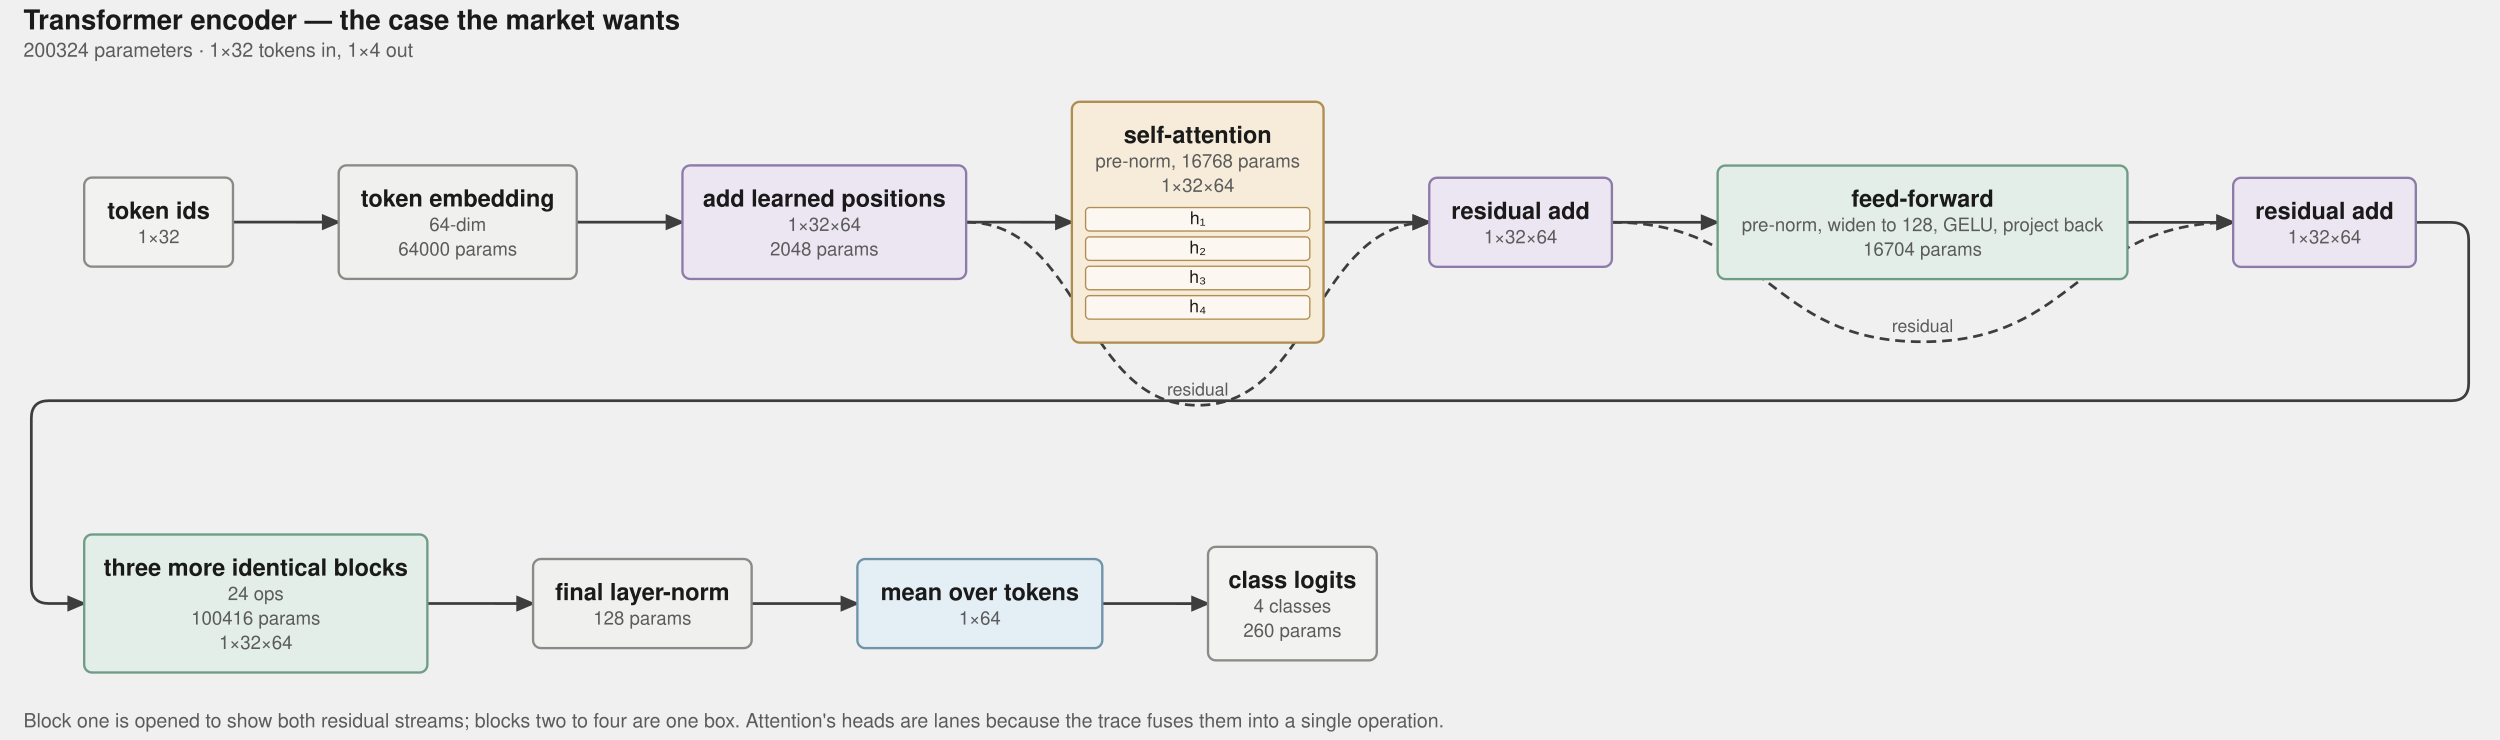
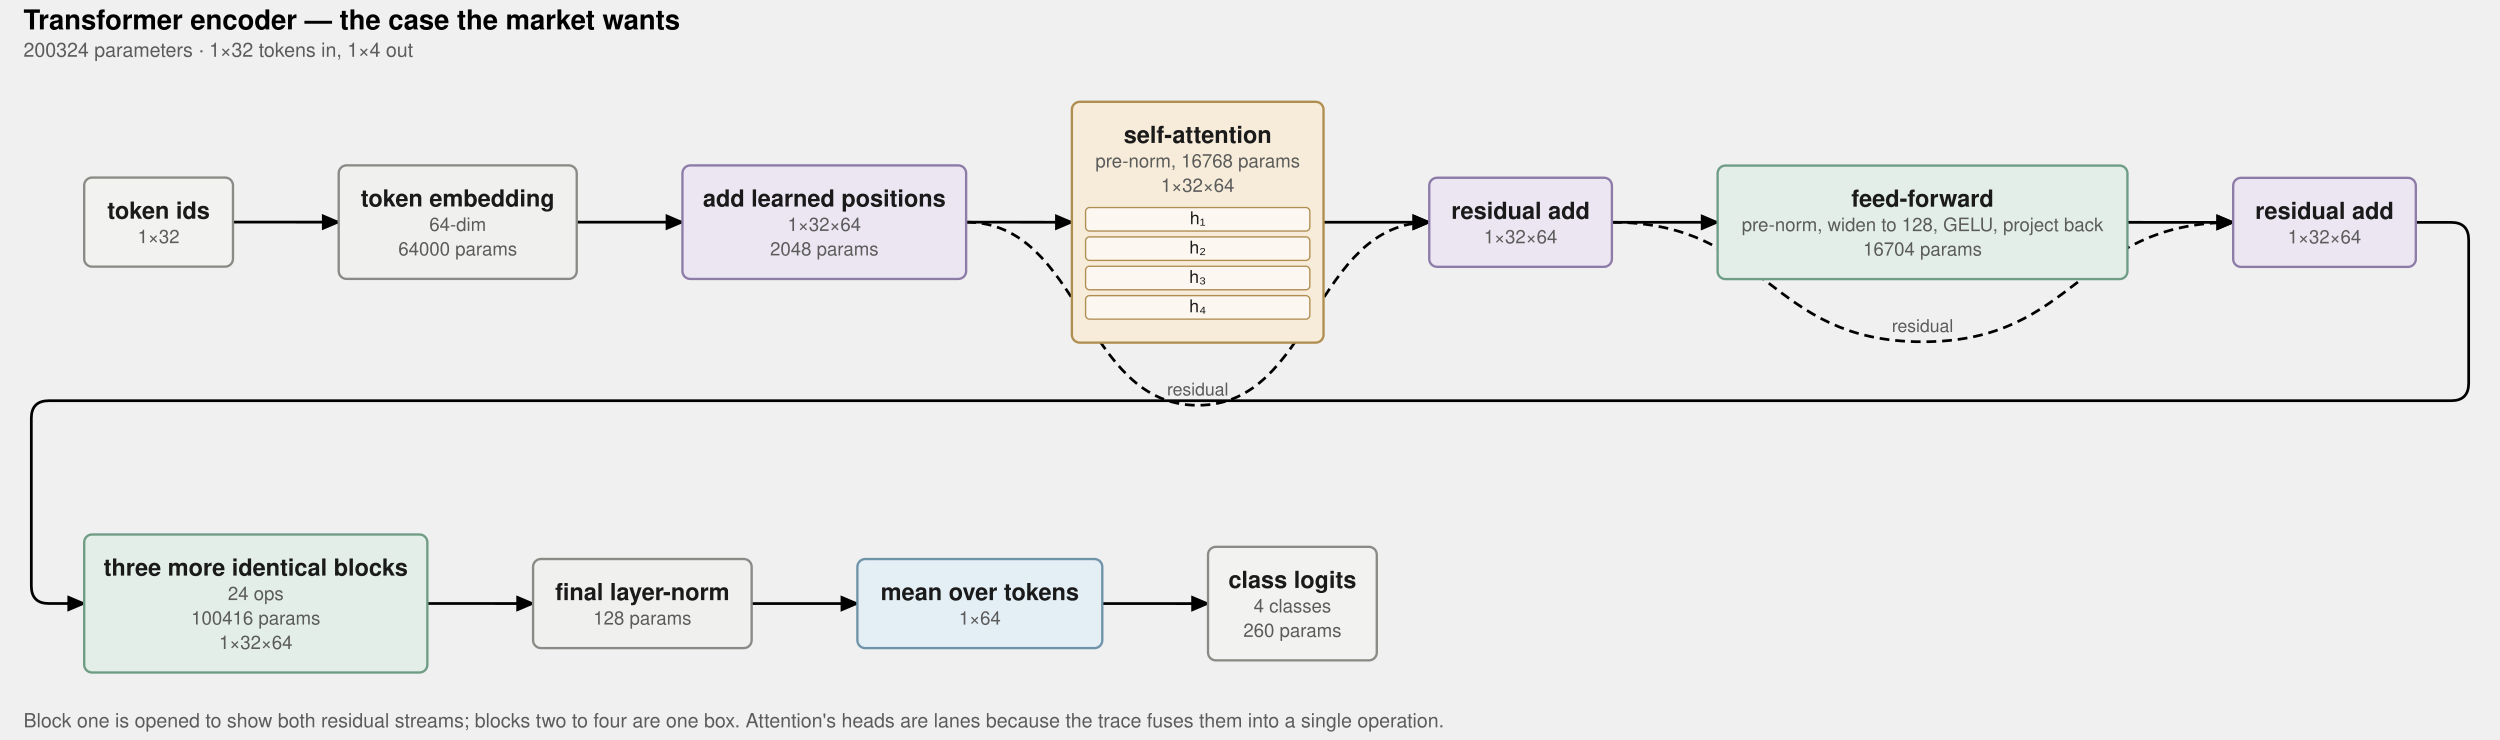
<svg xmlns="http://www.w3.org/2000/svg" class="draughtsman" role="img" aria-label="Transformer encoder — the case the market wants" viewBox="0 0 1276.92 377.5" width="1276.92" height="377.5">
  <defs>
    <marker id="ds-arrow" viewBox="0 0 8 8" refX="7" refY="4" markerWidth="7" markerHeight="7" orient="auto-start-reverse">
-       <path d="M0 0.6 L8 4 L0 7.4 Z" style="fill:#3d3d3d" />
+       <path d="M0 0.6 L8 4 L0 7.4 Z" style="fill:currentColor" />
    </marker>
  </defs>
-   <text class="ds-title" x="12" y="15" style="font-family:Helvetica Neue, Helvetica, Arial, sans-serif;font-size:14px;font-weight:600;fill:#1a1a1a">Transformer encoder — the case the market wants</text>
-   <text class="ds-subtitle" x="12" y="29" style="font-family:Helvetica Neue, Helvetica, Arial, sans-serif;font-size:10px;fill:#5b5b5b">200324 parameters · 1×32 tokens in, 1×4 out</text>
+   <text class="ds-title" x="12" y="15" style="font-family:Helvetica Neue, Helvetica, Arial, sans-serif;font-size:14px;font-weight:600;fill:currentColor">Transformer encoder — the case the market wants</text>
+   <text class="ds-subtitle" x="12" y="29" style="font-family:Helvetica Neue, Helvetica, Arial, sans-serif;font-size:10px;fill:currentColor;opacity:0.62">200324 parameters · 1×32 tokens in, 1×4 out</text>
  <g class="ds-body" transform="translate(0 36)">
-     <path class="ds-edge ds-edge-solid" data-from="tokens" data-to="embed" d="M119 77.45 C146 77.45 146 77.46 173 77.46" style="fill:none;stroke:#3d3d3d;stroke-width:1.4" marker-end="url(#ds-arrow)" />
-     <path class="ds-edge ds-edge-solid" data-from="embed" data-to="pos" d="M294.57 77.46 C321.57 77.46 321.57 77.48 348.57 77.48" style="fill:none;stroke:#3d3d3d;stroke-width:1.4" marker-end="url(#ds-arrow)" />
-     <path class="ds-edge ds-edge-dashed" data-from="pos" data-to="join1" d="M493.48 77.48 C552.61 77.48 552.61 171 611.75 171 C670.88 171 670.88 77.53 730.02 77.53" style="fill:none;stroke:#3d3d3d;stroke-width:1.4;stroke-dasharray:5 3" marker-end="url(#ds-arrow)" />
-     <text class="ds-edge-label" x="611.75" y="166" text-anchor="middle" style="font-family:Helvetica Neue, Helvetica, Arial, sans-serif;font-size:9px;fill:#5b5b5b">residual</text>
-     <path class="ds-edge ds-edge-solid" data-from="pos" data-to="attn" d="M493.48 77.48 C520.48 77.48 520.48 77.5 547.48 77.5" style="fill:none;stroke:#3d3d3d;stroke-width:1.4" marker-end="url(#ds-arrow)" />
-     <path class="ds-edge ds-edge-solid" data-from="attn" data-to="join1" d="M676.02 77.5 C703.02 77.5 703.02 77.53 730.02 77.53" style="fill:none;stroke:#3d3d3d;stroke-width:1.4" marker-end="url(#ds-arrow)" />
-     <path class="ds-edge ds-edge-dashed" data-from="join1" data-to="join2" d="M823.3 77.53 C902.63 77.53 902.63 138.56 981.97 138.56 C1061.3 138.56 1061.3 77.58 1140.63 77.58" style="fill:none;stroke:#3d3d3d;stroke-width:1.4;stroke-dasharray:5 3" marker-end="url(#ds-arrow)" />
-     <text class="ds-edge-label" x="981.97" y="133.56" text-anchor="middle" style="font-family:Helvetica Neue, Helvetica, Arial, sans-serif;font-size:9px;fill:#5b5b5b">residual</text>
-     <path class="ds-edge ds-edge-solid" data-from="join1" data-to="ff" d="M823.3 77.53 C850.3 77.53 850.3 77.56 877.3 77.56" style="fill:none;stroke:#3d3d3d;stroke-width:1.4" marker-end="url(#ds-arrow)" />
-     <path class="ds-edge ds-edge-solid" data-from="ff" data-to="join2" d="M1086.63 77.56 C1113.63 77.56 1113.63 77.58 1140.63 77.58" style="fill:none;stroke:#3d3d3d;stroke-width:1.4" marker-end="url(#ds-arrow)" />
-     <path class="ds-edge ds-edge-solid" data-from="join2" data-to="rest" d="M1233.92 77.58 L1251.92 77.58 Q1260.92 77.58 1260.92 86.58 L1260.92 159.67 Q1260.92 168.67 1251.92 168.67 L25 168.67 Q16 168.67 16 177.67 L16 263.25 Q16 272.25 25 272.25 L43 272.25" style="fill:none;stroke:#3d3d3d;stroke-width:1.4" marker-end="url(#ds-arrow)" />
-     <path class="ds-edge ds-edge-solid" data-from="rest" data-to="norm" d="M218.28 272.25 C245.28 272.25 245.28 272.27 272.28 272.27" style="fill:none;stroke:#3d3d3d;stroke-width:1.4" marker-end="url(#ds-arrow)" />
-     <path class="ds-edge ds-edge-solid" data-from="norm" data-to="pool" d="M383.92 272.27 C410.92 272.27 410.92 272.29 437.92 272.29" style="fill:none;stroke:#3d3d3d;stroke-width:1.4" marker-end="url(#ds-arrow)" />
-     <path class="ds-edge ds-edge-solid" data-from="pool" data-to="logits" d="M563.02 272.29 C590.02 272.29 590.02 272.3 617.02 272.3" style="fill:none;stroke:#3d3d3d;stroke-width:1.4" marker-end="url(#ds-arrow)" />
+     <path class="ds-edge ds-edge-solid" data-from="tokens" data-to="embed" d="M119 77.45 C146 77.45 146 77.46 173 77.46" style="fill:none;stroke:currentColor;stroke-width:1.4" marker-end="url(#ds-arrow)" />
+     <path class="ds-edge ds-edge-solid" data-from="embed" data-to="pos" d="M294.57 77.46 C321.57 77.46 321.57 77.48 348.57 77.48" style="fill:none;stroke:currentColor;stroke-width:1.4" marker-end="url(#ds-arrow)" />
+     <path class="ds-edge ds-edge-dashed" data-from="pos" data-to="join1" d="M493.48 77.48 C552.61 77.48 552.61 171 611.75 171 C670.88 171 670.88 77.53 730.02 77.53" style="fill:none;stroke:currentColor;stroke-width:1.4;stroke-dasharray:5 3" marker-end="url(#ds-arrow)" />
+     <text class="ds-edge-label" x="611.75" y="166" text-anchor="middle" style="font-family:Helvetica Neue, Helvetica, Arial, sans-serif;font-size:9px;fill:currentColor;opacity:0.62">residual</text>
+     <path class="ds-edge ds-edge-solid" data-from="pos" data-to="attn" d="M493.48 77.48 C520.48 77.48 520.48 77.5 547.48 77.5" style="fill:none;stroke:currentColor;stroke-width:1.4" marker-end="url(#ds-arrow)" />
+     <path class="ds-edge ds-edge-solid" data-from="attn" data-to="join1" d="M676.02 77.5 C703.02 77.5 703.02 77.53 730.02 77.53" style="fill:none;stroke:currentColor;stroke-width:1.4" marker-end="url(#ds-arrow)" />
+     <path class="ds-edge ds-edge-dashed" data-from="join1" data-to="join2" d="M823.3 77.53 C902.63 77.53 902.63 138.56 981.97 138.56 C1061.3 138.56 1061.3 77.58 1140.63 77.58" style="fill:none;stroke:currentColor;stroke-width:1.4;stroke-dasharray:5 3" marker-end="url(#ds-arrow)" />
+     <text class="ds-edge-label" x="981.97" y="133.56" text-anchor="middle" style="font-family:Helvetica Neue, Helvetica, Arial, sans-serif;font-size:9px;fill:currentColor;opacity:0.62">residual</text>
+     <path class="ds-edge ds-edge-solid" data-from="join1" data-to="ff" d="M823.3 77.53 C850.3 77.53 850.3 77.56 877.3 77.56" style="fill:none;stroke:currentColor;stroke-width:1.4" marker-end="url(#ds-arrow)" />
+     <path class="ds-edge ds-edge-solid" data-from="ff" data-to="join2" d="M1086.63 77.56 C1113.63 77.56 1113.63 77.58 1140.63 77.58" style="fill:none;stroke:currentColor;stroke-width:1.4" marker-end="url(#ds-arrow)" />
+     <path class="ds-edge ds-edge-solid" data-from="join2" data-to="rest" d="M1233.92 77.58 L1251.92 77.58 Q1260.92 77.58 1260.92 86.58 L1260.92 159.67 Q1260.92 168.67 1251.92 168.67 L25 168.67 Q16 168.67 16 177.67 L16 263.25 Q16 272.25 25 272.25 L43 272.25" style="fill:none;stroke:currentColor;stroke-width:1.4" marker-end="url(#ds-arrow)" />
+     <path class="ds-edge ds-edge-solid" data-from="rest" data-to="norm" d="M218.28 272.25 C245.28 272.25 245.28 272.27 272.28 272.27" style="fill:none;stroke:currentColor;stroke-width:1.4" marker-end="url(#ds-arrow)" />
+     <path class="ds-edge ds-edge-solid" data-from="norm" data-to="pool" d="M383.92 272.27 C410.92 272.27 410.92 272.29 437.92 272.29" style="fill:none;stroke:currentColor;stroke-width:1.4" marker-end="url(#ds-arrow)" />
+     <path class="ds-edge ds-edge-solid" data-from="pool" data-to="logits" d="M563.02 272.29 C590.02 272.29 590.02 272.3 617.02 272.3" style="fill:none;stroke:currentColor;stroke-width:1.4" marker-end="url(#ds-arrow)" />
    <g class="ds-stage ds-kind-input" data-stage="tokens">
      <rect x="43" y="54.7" width="76" height="45.5" rx="4" style="fill:#f2f2f0;stroke:#8a8a86;stroke-width:1.2" />
      <text x="81" y="75.7" text-anchor="middle" style="font-family:Helvetica Neue, Helvetica, Arial, sans-serif;font-size:12.0px;font-weight:600;fill:#1a1a1a">token ids</text>
      <text x="81" y="88.2" text-anchor="middle" style="font-family:Helvetica Neue, Helvetica, Arial, sans-serif;font-size:9.5px;fill:#5b5b5b">1×32</text>
    </g>
    <g class="ds-stage ds-kind-op" data-stage="embed">
      <rect x="173" y="48.46" width="121.58" height="58" rx="4" style="fill:#f0f0ef;stroke:#8a8a86;stroke-width:1.2" />
      <text x="233.79" y="69.46" text-anchor="middle" style="font-family:Helvetica Neue, Helvetica, Arial, sans-serif;font-size:12.0px;font-weight:600;fill:#1a1a1a">token embedding</text>
      <text x="233.79" y="81.96" text-anchor="middle" style="font-family:Helvetica Neue, Helvetica, Arial, sans-serif;font-size:9.5px;fill:#5b5b5b">64-dim</text>
      <text x="233.79" y="94.46" text-anchor="middle" style="font-family:Helvetica Neue, Helvetica, Arial, sans-serif;font-size:9.5px;fill:#5b5b5b">64000 params</text>
    </g>
    <g class="ds-stage ds-kind-concat" data-stage="pos">
      <rect x="348.57" y="48.48" width="144.9" height="58" rx="4" style="fill:#ece6f2;stroke:#8d7ba8;stroke-width:1.2" />
      <text x="421.03" y="69.48" text-anchor="middle" style="font-family:Helvetica Neue, Helvetica, Arial, sans-serif;font-size:12.0px;font-weight:600;fill:#1a1a1a">add learned positions</text>
      <text x="421.03" y="81.98" text-anchor="middle" style="font-family:Helvetica Neue, Helvetica, Arial, sans-serif;font-size:9.5px;fill:#5b5b5b">1×32×64</text>
      <text x="421.03" y="94.48" text-anchor="middle" style="font-family:Helvetica Neue, Helvetica, Arial, sans-serif;font-size:9.5px;fill:#5b5b5b">2048 params</text>
    </g>
    <g class="ds-stage ds-kind-kernel" data-stage="attn">
      <rect x="547.48" y="16" width="128.54" height="123" rx="4" style="fill:#f6ecd9;stroke:#b08e52;stroke-width:1.2" />
      <text x="611.75" y="37" text-anchor="middle" style="font-family:Helvetica Neue, Helvetica, Arial, sans-serif;font-size:12.0px;font-weight:600;fill:#1a1a1a">self-attention</text>
      <text x="611.75" y="49.5" text-anchor="middle" style="font-family:Helvetica Neue, Helvetica, Arial, sans-serif;font-size:9.5px;fill:#5b5b5b">pre-norm, 16768 params</text>
      <text x="611.75" y="62" text-anchor="middle" style="font-family:Helvetica Neue, Helvetica, Arial, sans-serif;font-size:9.5px;fill:#5b5b5b">1×32×64</text>
      <rect class="ds-lane" x="554.48" y="70" width="114.54" height="12" rx="2" style="fill:#ffffff;fill-opacity:0.62;stroke:#b08e52;stroke-width:0.7" />
      <text x="611.75" y="78.5" text-anchor="middle" style="font-family:Helvetica Neue, Helvetica, Arial, sans-serif;font-size:9.0px;fill:#1a1a1a">h₁</text>
      <rect class="ds-lane" x="554.48" y="85" width="114.54" height="12" rx="2" style="fill:#ffffff;fill-opacity:0.62;stroke:#b08e52;stroke-width:0.7" />
      <text x="611.75" y="93.5" text-anchor="middle" style="font-family:Helvetica Neue, Helvetica, Arial, sans-serif;font-size:9.0px;fill:#1a1a1a">h₂</text>
      <rect class="ds-lane" x="554.48" y="100" width="114.54" height="12" rx="2" style="fill:#ffffff;fill-opacity:0.62;stroke:#b08e52;stroke-width:0.7" />
      <text x="611.75" y="108.5" text-anchor="middle" style="font-family:Helvetica Neue, Helvetica, Arial, sans-serif;font-size:9.0px;fill:#1a1a1a">h₃</text>
      <rect class="ds-lane" x="554.48" y="115" width="114.54" height="12" rx="2" style="fill:#ffffff;fill-opacity:0.62;stroke:#b08e52;stroke-width:0.7" />
      <text x="611.75" y="123.5" text-anchor="middle" style="font-family:Helvetica Neue, Helvetica, Arial, sans-serif;font-size:9.0px;fill:#1a1a1a">h₄</text>
    </g>
    <g class="ds-stage ds-kind-concat" data-stage="join1">
      <rect x="730.02" y="54.78" width="93.29" height="45.5" rx="4" style="fill:#ece6f2;stroke:#8d7ba8;stroke-width:1.2" />
      <text x="776.66" y="75.78" text-anchor="middle" style="font-family:Helvetica Neue, Helvetica, Arial, sans-serif;font-size:12.0px;font-weight:600;fill:#1a1a1a">residual add</text>
      <text x="776.66" y="88.28" text-anchor="middle" style="font-family:Helvetica Neue, Helvetica, Arial, sans-serif;font-size:9.5px;fill:#5b5b5b">1×32×64</text>
    </g>
    <g class="ds-stage ds-kind-stack" data-stage="ff">
      <rect x="877.3" y="48.56" width="209.33" height="58" rx="4" style="fill:#e2eee7;stroke:#6f9c85;stroke-width:1.2" />
      <text x="981.97" y="69.56" text-anchor="middle" style="font-family:Helvetica Neue, Helvetica, Arial, sans-serif;font-size:12.0px;font-weight:600;fill:#1a1a1a">feed-forward</text>
      <text x="981.97" y="82.06" text-anchor="middle" style="font-family:Helvetica Neue, Helvetica, Arial, sans-serif;font-size:9.5px;fill:#5b5b5b">pre-norm, widen to 128, GELU, project back</text>
      <text x="981.97" y="94.56" text-anchor="middle" style="font-family:Helvetica Neue, Helvetica, Arial, sans-serif;font-size:9.5px;fill:#5b5b5b">16704 params</text>
    </g>
    <g class="ds-stage ds-kind-concat" data-stage="join2">
      <rect x="1140.63" y="54.83" width="93.29" height="45.5" rx="4" style="fill:#ece6f2;stroke:#8d7ba8;stroke-width:1.2" />
      <text x="1187.27" y="75.83" text-anchor="middle" style="font-family:Helvetica Neue, Helvetica, Arial, sans-serif;font-size:12.0px;font-weight:600;fill:#1a1a1a">residual add</text>
      <text x="1187.27" y="88.33" text-anchor="middle" style="font-family:Helvetica Neue, Helvetica, Arial, sans-serif;font-size:9.5px;fill:#5b5b5b">1×32×64</text>
    </g>
    <g class="ds-stage ds-kind-stack" data-stage="rest">
      <rect x="43" y="237" width="175.28" height="70.5" rx="4" style="fill:#e2eee7;stroke:#6f9c85;stroke-width:1.2" />
      <text x="130.64" y="258" text-anchor="middle" style="font-family:Helvetica Neue, Helvetica, Arial, sans-serif;font-size:12.0px;font-weight:600;fill:#1a1a1a">three more identical blocks</text>
      <text x="130.64" y="270.5" text-anchor="middle" style="font-family:Helvetica Neue, Helvetica, Arial, sans-serif;font-size:9.5px;fill:#5b5b5b">24 ops</text>
      <text x="130.64" y="283" text-anchor="middle" style="font-family:Helvetica Neue, Helvetica, Arial, sans-serif;font-size:9.5px;fill:#5b5b5b">100416 params</text>
      <text x="130.64" y="295.5" text-anchor="middle" style="font-family:Helvetica Neue, Helvetica, Arial, sans-serif;font-size:9.5px;fill:#5b5b5b">1×32×64</text>
    </g>
    <g class="ds-stage ds-kind-op" data-stage="norm">
      <rect x="272.28" y="249.52" width="111.64" height="45.5" rx="4" style="fill:#f0f0ef;stroke:#8a8a86;stroke-width:1.2" />
      <text x="328.1" y="270.52" text-anchor="middle" style="font-family:Helvetica Neue, Helvetica, Arial, sans-serif;font-size:12.0px;font-weight:600;fill:#1a1a1a">final layer-norm</text>
      <text x="328.1" y="283.02" text-anchor="middle" style="font-family:Helvetica Neue, Helvetica, Arial, sans-serif;font-size:9.5px;fill:#5b5b5b">128 params</text>
    </g>
    <g class="ds-stage ds-kind-reduce" data-stage="pool">
      <rect x="437.92" y="249.54" width="125.1" height="45.5" rx="4" style="fill:#e4eef5;stroke:#6f93a8;stroke-width:1.2" />
      <text x="500.47" y="270.54" text-anchor="middle" style="font-family:Helvetica Neue, Helvetica, Arial, sans-serif;font-size:12.0px;font-weight:600;fill:#1a1a1a">mean over tokens</text>
      <text x="500.47" y="283.04" text-anchor="middle" style="font-family:Helvetica Neue, Helvetica, Arial, sans-serif;font-size:9.5px;fill:#5b5b5b">1×64</text>
    </g>
    <g class="ds-stage ds-kind-output" data-stage="logits">
      <rect x="617.02" y="243.3" width="86.2" height="58" rx="4" style="fill:#f2f2f0;stroke:#8a8a86;stroke-width:1.2" />
      <text x="660.12" y="264.3" text-anchor="middle" style="font-family:Helvetica Neue, Helvetica, Arial, sans-serif;font-size:12.0px;font-weight:600;fill:#1a1a1a">class logits</text>
      <text x="660.12" y="276.8" text-anchor="middle" style="font-family:Helvetica Neue, Helvetica, Arial, sans-serif;font-size:9.5px;fill:#5b5b5b">4 classes</text>
      <text x="660.12" y="289.3" text-anchor="middle" style="font-family:Helvetica Neue, Helvetica, Arial, sans-serif;font-size:9.5px;fill:#5b5b5b">260 params</text>
    </g>
  </g>
-   <text class="ds-caption" x="12" y="371.5" style="font-family:Helvetica Neue, Helvetica, Arial, sans-serif;font-size:10.0px;fill:#5b5b5b">Block one is opened to show both residual streams; blocks two to four are one box. Attention's heads are lanes because the trace fuses them into a single operation.</text>
+   <text class="ds-caption" x="12" y="371.5" style="font-family:Helvetica Neue, Helvetica, Arial, sans-serif;font-size:10.0px;fill:currentColor;opacity:0.62">Block one is opened to show both residual streams; blocks two to four are one box. Attention's heads are lanes because the trace fuses them into a single operation.</text>
</svg>
